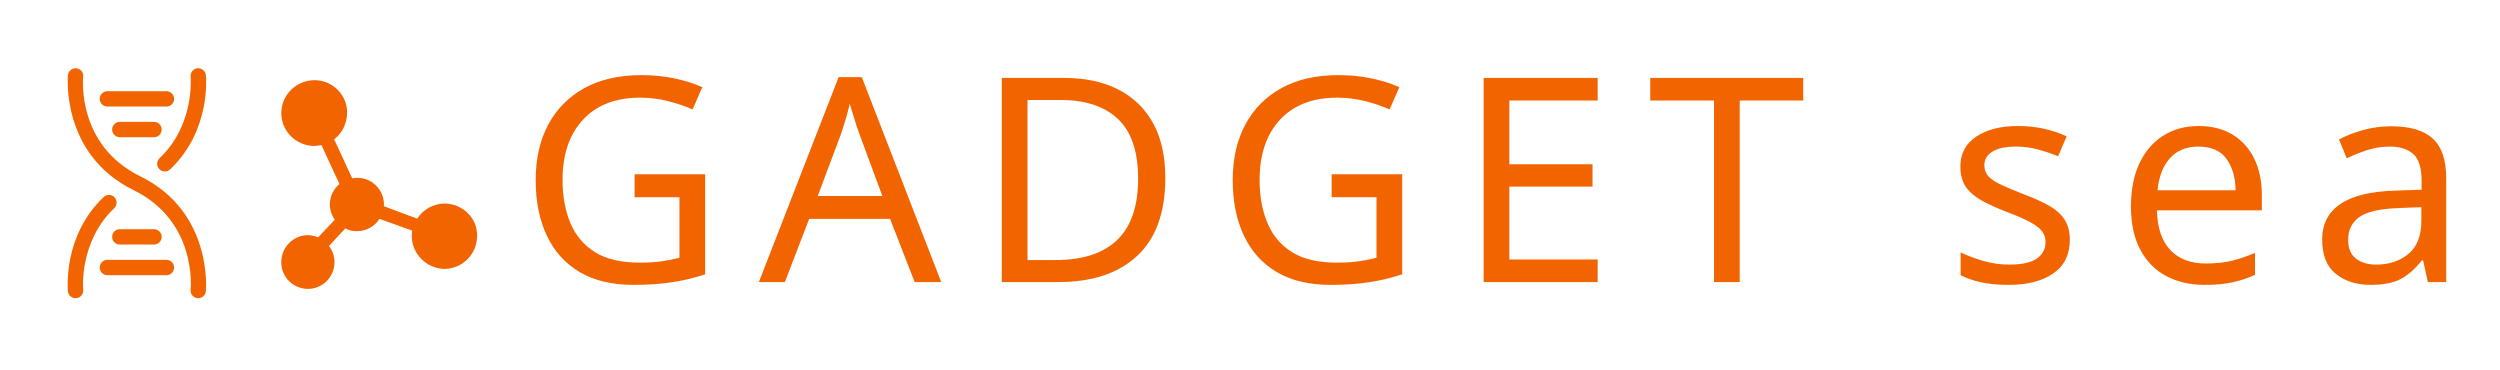
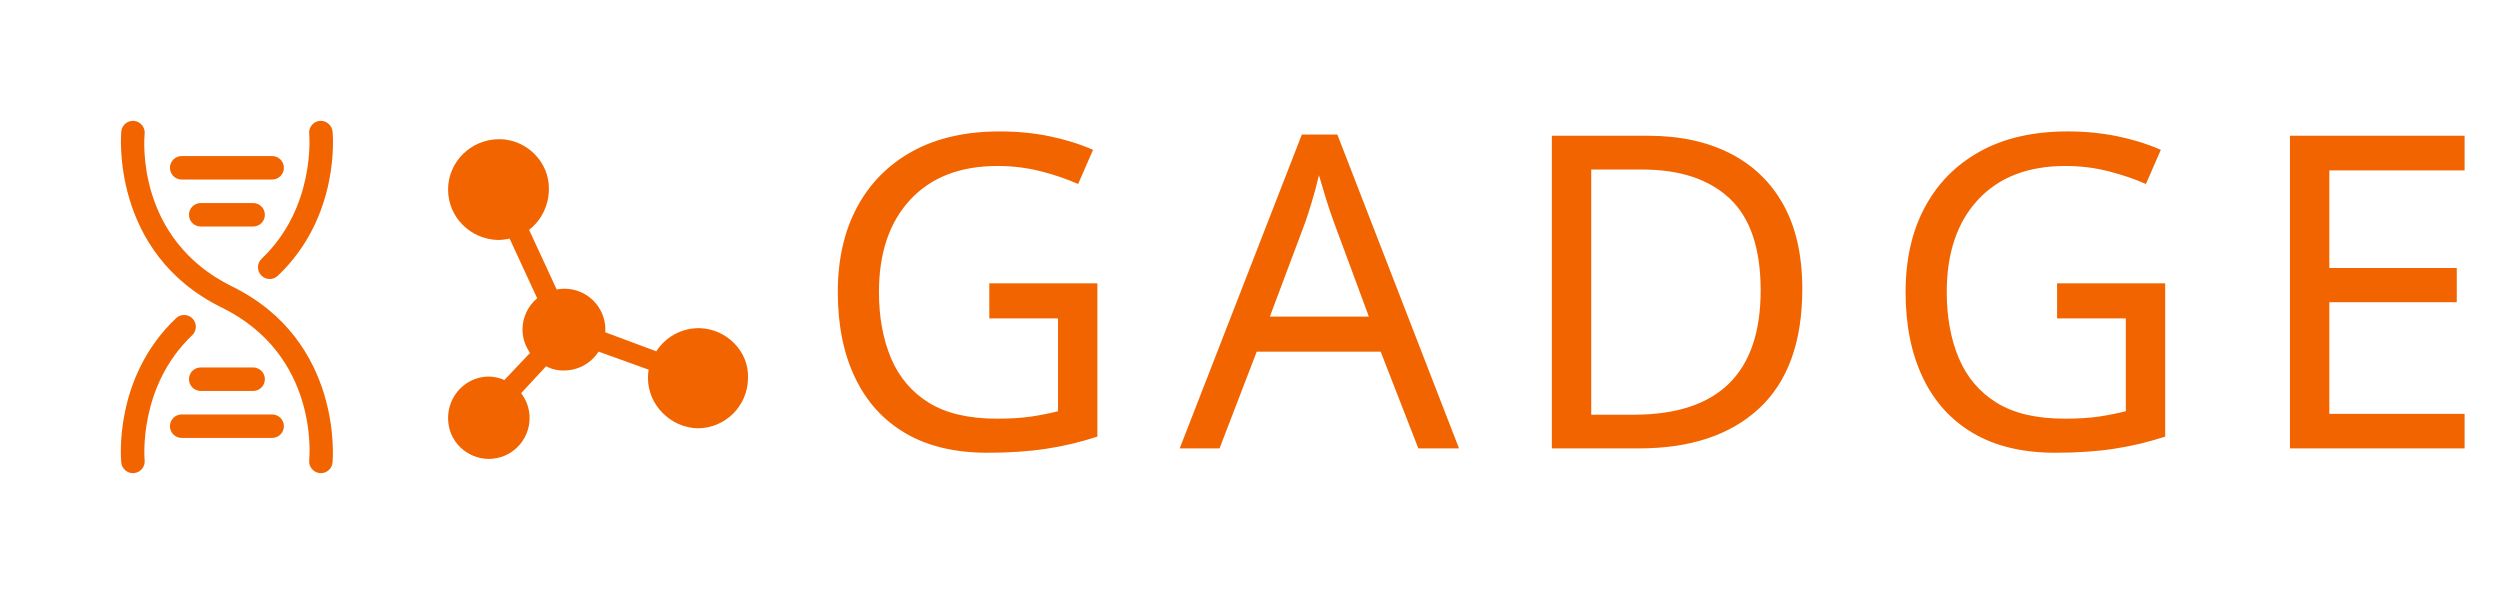
- <svg xmlns="http://www.w3.org/2000/svg" width="633.91" height="93.594" id="svg2" version="1.1">
+ <svg xmlns="http://www.w3.org/2000/svg" width="413.813" height="98.32" id="svg2" version="1.1">
  <defs id="defs4" />
-   <g id="layer1" transform="translate(-47.23207,-155.652)">
+   <g id="layer1" transform="translate(-44.38597,-152.946)">
    <text xml:space="preserve" style="font-size:72.469px;font-style:normal;font-variant:normal;font-weight:normal;font-stretch:normal;line-height:125%;letter-spacing:8.26px;word-spacing:-2.55px;fill:#f26400;fill-opacity:1;stroke:none;font-family:Meera;-inkscape-font-specification:Meera" x="178.641" y="227.169" id="text2985">
-       <tspan id="tspan2987" x="178.641" y="227.169" style="font-style:normal;font-variant:normal;font-weight:normal;font-stretch:normal;letter-spacing:8.26px;fill:#f26400;fill-opacity:1;font-family:Meera;-inkscape-font-specification:Meera;word-spacing:-2.55px">GADGET search</tspan>
+       <tspan id="tspan2987" x="178.641" y="227.169" style="font-style:normal;font-variant:normal;font-weight:normal;font-stretch:normal;letter-spacing:8.26px;word-spacing:-2.55px;fill:#f26400;fill-opacity:1;font-family:Meera;-inkscape-font-specification:Meera">GADGET</tspan>
    </text>
    <flowRoot xml:space="preserve" id="flowRoot2989" style="font-size:40px;font-style:normal;font-variant:normal;font-weight:normal;font-stretch:normal;line-height:125%;letter-spacing:0px;word-spacing:0px;fill:#f26400;fill-opacity:1;stroke:none;font-family:Samarkan;-inkscape-font-specification:Samarkan">
      <flowRegion id="flowRegion2991">
        <rect id="rect2993" width="562.857" height="314.286" x="-802.857" y="860.934" style="fill:#f26400;fill-opacity:1" />
      </flowRegion>
      <flowPara id="flowPara2995" />
    </flowRoot>
    <path id="path3841" d="m 160.032,207.265 c -2.938,0 -5.526,1.526 -7.011,3.831 l -8.447,-3.146 c 0.009,-0.147 0.016,-0.296 0.016,-0.447 0,-3.73 -3.036,-6.767 -6.768,-6.767 -0.441,0 -0.874,0.045 -1.291,0.127 l -4.566,-9.874 c 2.023,-1.554 3.279,-4.045 3.279,-6.785 0.052,-4.485 -3.737,-8.221 -8.222,-8.221 -4.666,0 -8.469,3.736 -8.469,8.342 0,4.607 3.744,8.22 8.22,8.342 0.675,0 1.333,-0.083 1.963,-0.235 l 4.566,9.881 c -1.484,1.243 -2.431,3.109 -2.431,5.188 0,1.494 0.498,2.74 1.246,3.862 l -4.239,4.483 c -0.829,-0.363 -1.746,-0.569 -2.705,-0.569 -3.584,0.06 -6.62,3.05 -6.62,6.866 0,3.816 3.035,6.725 6.726,6.768 3.732,0 6.767,-3.033 6.767,-6.768 0,-1.548 -0.523,-2.975 -1.4,-4.113 l 4.134,-4.464 c 0.903,0.498 1.992,0.747 2.988,0.7 2.386,0 4.489,-1.243 5.695,-3.117 l 8.29,2.989 c -0.073,0.445 -0.113,0.901 -0.113,1.363 0,4.485 3.736,8.22 8.219,8.34 4.599,0 8.34,-3.741 8.34,-8.34 0.172,-4.398 -3.564,-8.135 -8.047,-8.239 h -0.122 z" style="fill:#f26400;fill-opacity:1" />
    <g id="g4242" transform="matrix(1.088187,0,0,1.088187,-8.775122,-21.49397)" style="fill:#f26400;fill-opacity:1">
      <g style="fill:#f26400;fill-opacity:1" transform="matrix(0.5954831,0,0,0.5954831,53.59443,175.7052)" id="g4035">
        <path style="fill:#f26400;fill-opacity:1" d="m 74.006,95 c -0.105,0 -0.205,-0.006 -0.311,-0.018 -1.646,-0.17 -2.842,-1.641 -2.678,-3.287 0.105,-1.09 2.391,-26.871 -22.339,-39 C 20.129,38.686 22.986,7.995 23.018,7.69 c 0.17,-1.646 1.673,-2.842 3.287,-2.672 1.646,0.17 2.845,1.641 2.681,3.287 -0.111,1.09 -2.391,26.871 22.336,39 28.55,14.01 25.696,44.701 25.661,45.006 C 76.824,93.852 75.524,95 74.006,95 z" id="path4013" />
        <g style="fill:#f26400;fill-opacity:1" id="g4015">
          <path style="fill:#f26400;fill-opacity:1" d="M 25.998,95 C 24.478,95 23.174,93.846 23.016,92.305 22.927,91.42 21.02,70.59 37.001,55.42 c 1.204,-1.143 3.103,-1.09 4.242,0.105 1.14,1.207 1.09,3.105 -0.111,4.242 -13.869,13.167 -12.167,31.747 -12.146,31.928 0.167,1.652 -1.034,3.123 -2.684,3.287 C 26.2,94.994 26.097,95 25.998,95 z" id="path4017" />
          <path style="fill:#f26400;fill-opacity:1" d="m 60.934,45.407 c -0.791,0 -1.588,-0.311 -2.174,-0.932 -1.143,-1.207 -1.096,-3.105 0.105,-4.242 13.87,-13.166 12.17,-31.746 12.153,-31.934 -0.17,-1.646 1.031,-3.117 2.684,-3.281 1.541,-0.182 3.117,1.025 3.281,2.684 0.094,0.879 1.992,21.709 -13.98,36.879 -0.587,0.55 -1.325,0.826 -2.069,0.826 z" id="path4019" />
        </g>
        <path style="fill:#f26400;fill-opacity:1" d="M 56.698,74 H 43.306 c -1.658,0 -3,-1.342 -3,-3 0,-1.658 1.342,-3 3,-3 h 13.392 c 1.658,0 3,1.342 3,3 0,1.658 -1.342,3 -3,3 z" id="path4021" />
        <path style="fill:#f26400;fill-opacity:1" d="M 61.555,86 H 38.446 c -1.658,0 -3,-1.342 -3,-3 0,-1.658 1.342,-3 3,-3 h 23.109 c 1.658,0 3,1.342 3,3 0,1.658 -1.342,3 -3,3 z" id="path4023" />
        <path style="fill:#f26400;fill-opacity:1" d="M 61.555,20 H 38.446 c -1.658,0 -3,-1.342 -3,-3 0,-1.658 1.342,-3 3,-3 h 23.109 c 1.658,0 3,1.342 3,3 0,1.658 -1.342,3 -3,3 z" id="path4025" />
        <path style="fill:#f26400;fill-opacity:1" d="M 56.698,32 H 43.306 c -1.658,0 -3,-1.342 -3,-3 0,-1.658 1.342,-3 3,-3 h 13.392 c 1.658,0 3,1.342 3,3 0,1.658 -1.342,3 -3,3 z" id="path4027" />
      </g>
    </g>
  </g>
</svg>
